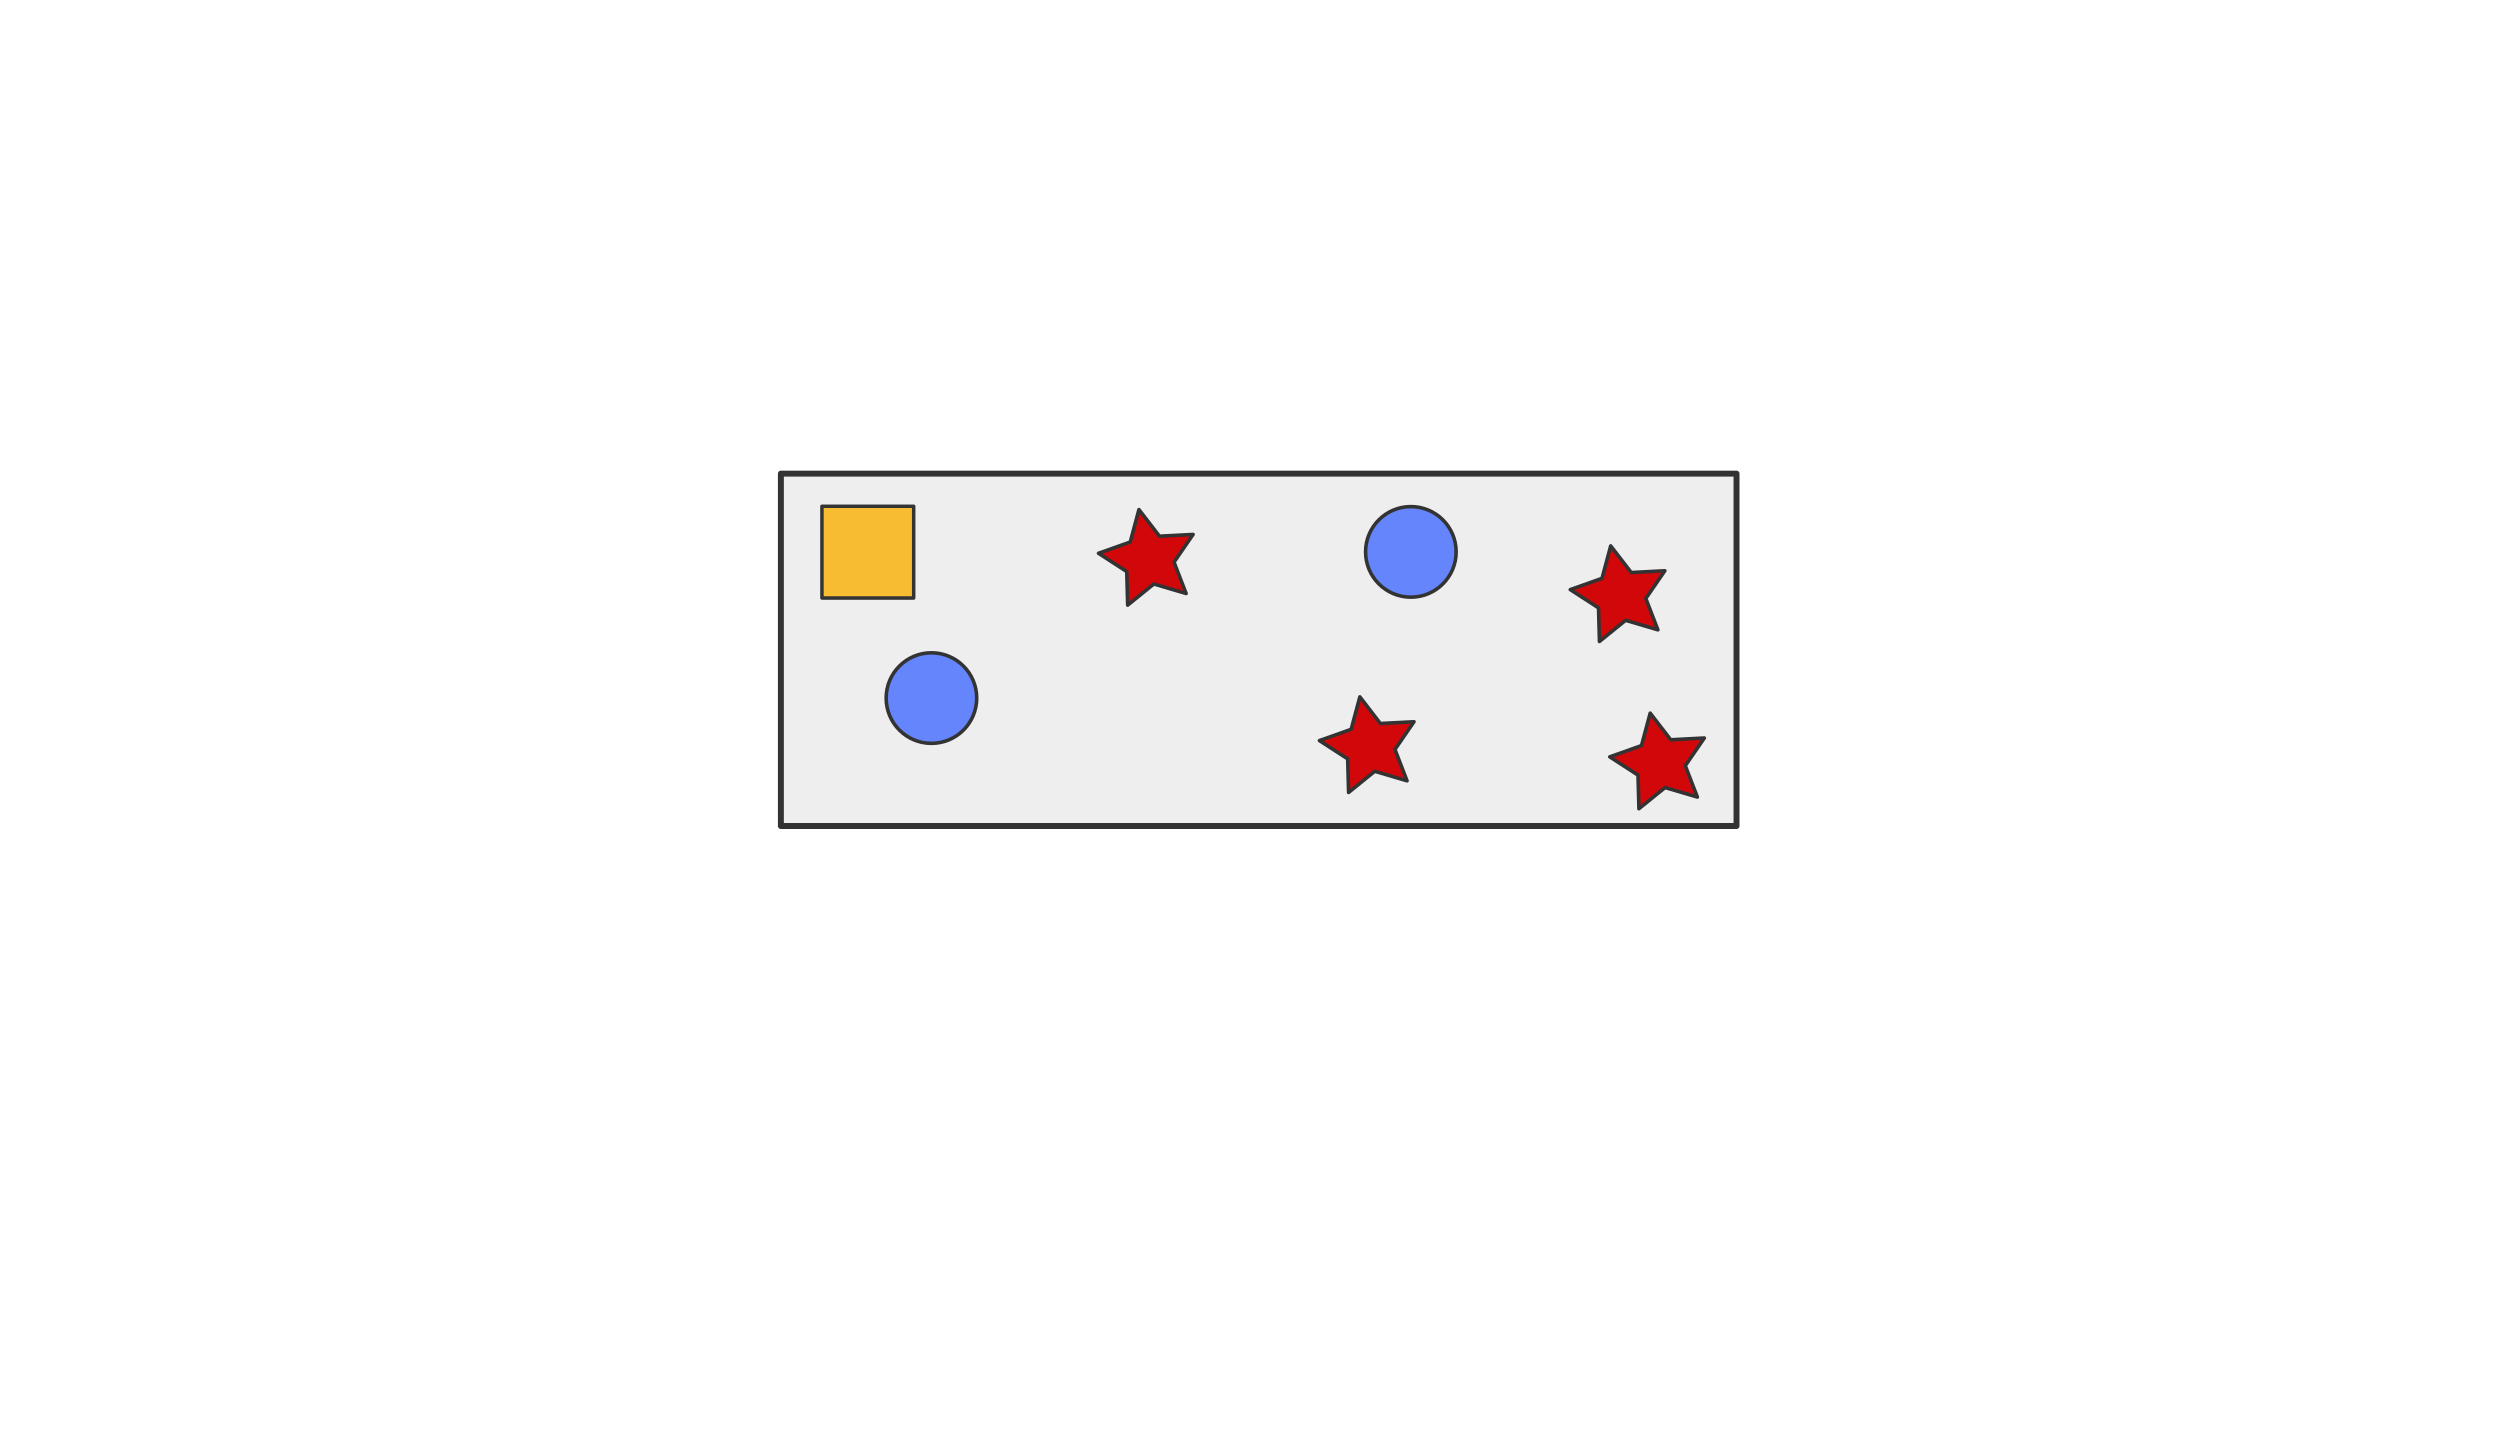
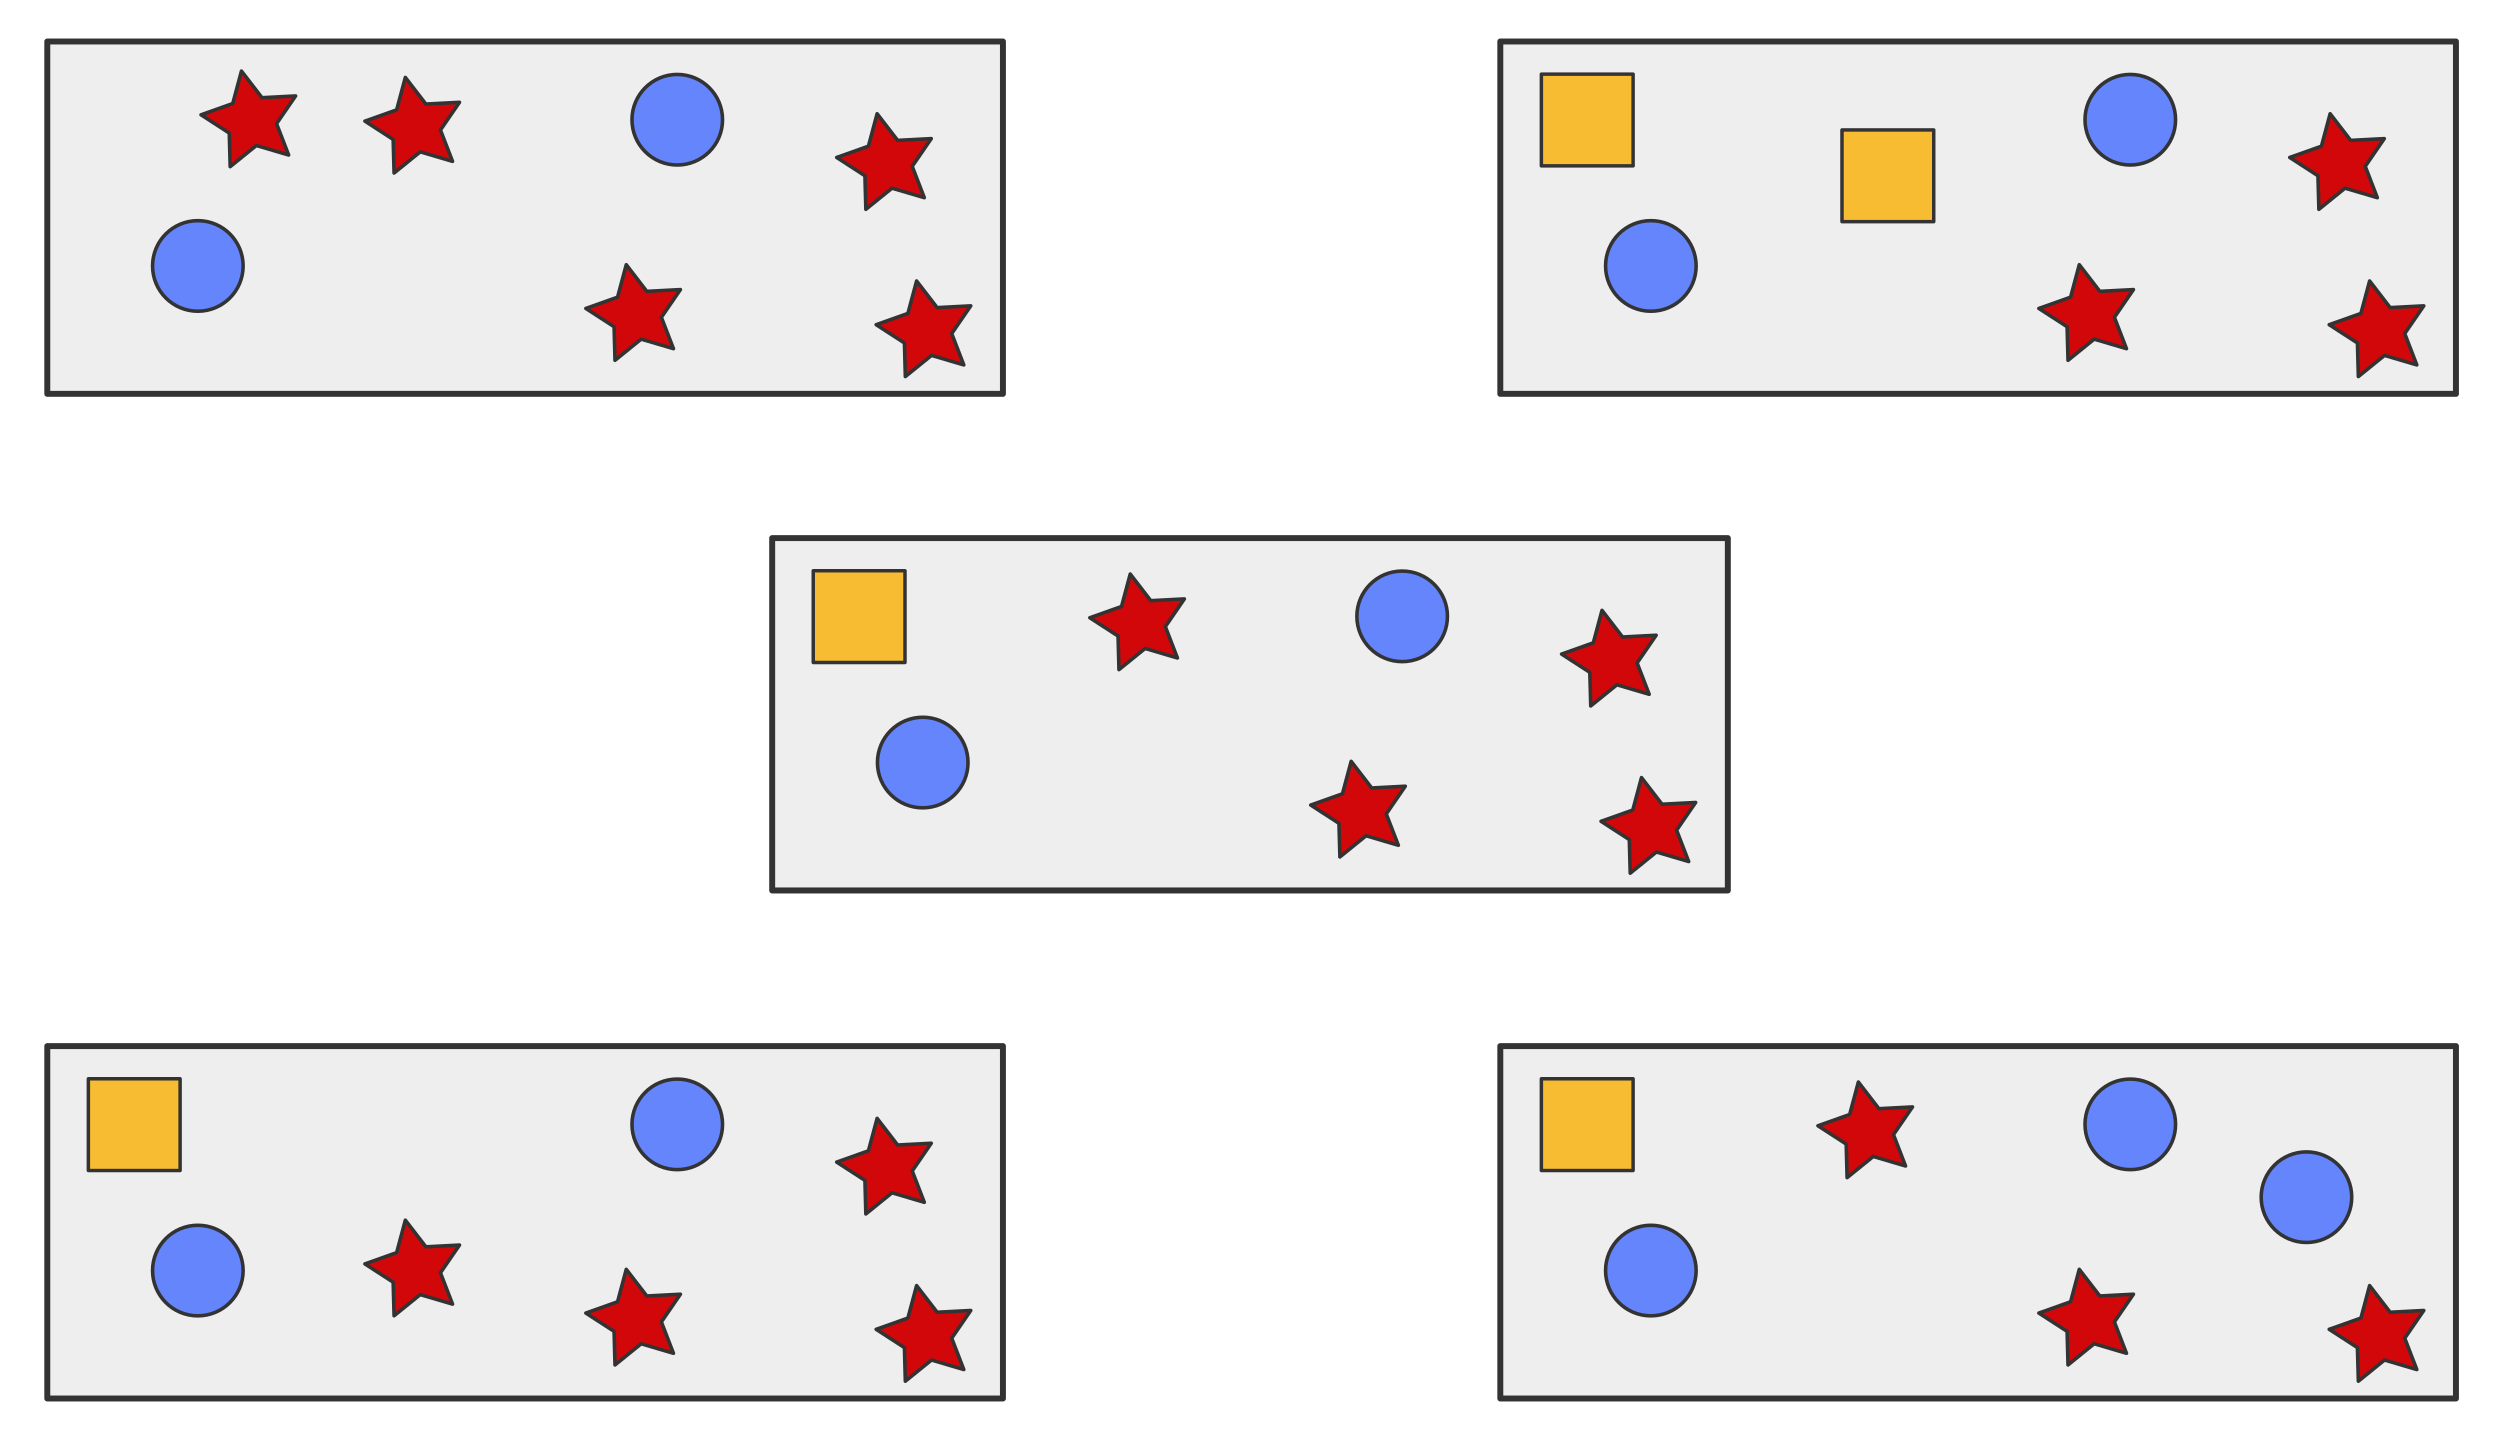
- <svg xmlns="http://www.w3.org/2000/svg" width="210mm" height="120mm" viewBox="0 0 210 120" version="1.1" id="svg8">
+ <svg xmlns="http://www.w3.org/2000/svg" id="svg8" version="1.1" viewBox="0 0 210 120" height="120mm" width="210mm">
  <defs id="defs2" />
  <g id="layer1">
-     <rect style="fill:#eeeeee;fill-opacity:1;stroke:#333333;stroke-width:0.5;stroke-linecap:round;stroke-linejoin:round;stroke-miterlimit:4;stroke-dasharray:none;stroke-opacity:1" id="rect833" width="80.274" height="29.599" x="65.594" y="39.785" />
-     <circle r="3.804" cy="58.639" cx="78.24" id="path871" style="fill:#6485fb;fill-opacity:1;stroke:#333333;stroke-width:0.3;stroke-linecap:round;stroke-linejoin:round;stroke-miterlimit:4;stroke-dasharray:none;stroke-opacity:1" />
-     <path transform="matrix(1.174145,0,0,1.171952,48.82988,-3.738764)" d="m 43.27,45.731 -2.311,-0.682 -1.872,1.517 -0.066,-2.408 -2.021,-1.311 2.27,-0.807 0.623,-2.327 1.469,1.91 2.406,-0.127 -1.363,1.987 z" id="path894" style="fill:#d20709;fill-opacity:1;stroke:#333333;stroke-width:0.256;stroke-linecap:round;stroke-linejoin:round;stroke-miterlimit:4;stroke-dasharray:none;stroke-opacity:1" />
-     <rect y="42.528" x="69.043" height="7.707" width="7.707" id="rect898" style="fill:#f7bc31;fill-opacity:1;stroke:#333333;stroke-width:0.293;stroke-linecap:round;stroke-linejoin:round;stroke-miterlimit:4;stroke-dasharray:none;stroke-opacity:1" />
-     <circle style="fill:#6485fb;fill-opacity:1;stroke:#333333;stroke-width:0.3;stroke-linecap:round;stroke-linejoin:round;stroke-miterlimit:4;stroke-dasharray:none;stroke-opacity:1" id="path871-4" cx="118.512" cy="46.358" r="3.804" />
-     <path style="fill:#d20709;fill-opacity:1;stroke:#333333;stroke-width:0.256;stroke-linecap:round;stroke-linejoin:round;stroke-miterlimit:4;stroke-dasharray:none;stroke-opacity:1" id="path894-9" d="m 43.27,45.731 -2.311,-0.682 -1.872,1.517 -0.066,-2.408 -2.021,-1.311 2.27,-0.807 0.623,-2.327 1.469,1.91 2.406,-0.127 -1.363,1.987 z" transform="matrix(1.174145,0,0,1.171952,91.77564,13.36018)" />
-     <path style="fill:#d20709;fill-opacity:1;stroke:#333333;stroke-width:0.256;stroke-linecap:round;stroke-linejoin:round;stroke-miterlimit:4;stroke-dasharray:none;stroke-opacity:1" id="path894-8" d="m 43.27,45.731 -2.311,-0.682 -1.872,1.517 -0.066,-2.408 -2.021,-1.311 2.27,-0.807 0.623,-2.327 1.469,1.91 2.406,-0.127 -1.363,1.987 z" transform="matrix(1.174145,0,0,1.171952,88.45883,-0.6875186)" />
-     <path style="fill:#d20709;fill-opacity:1;stroke:#333333;stroke-width:0.256;stroke-linecap:round;stroke-linejoin:round;stroke-miterlimit:4;stroke-dasharray:none;stroke-opacity:1" id="path894-6" d="m 43.27,45.731 -2.311,-0.682 -1.872,1.517 -0.066,-2.408 -2.021,-1.311 2.27,-0.807 0.623,-2.327 1.469,1.91 2.406,-0.127 -1.363,1.987 z" transform="matrix(1.174145,0,0,1.171952,67.38728,11.99443)" />
+     <g transform="translate(-0.7307129,5.41513)" id="g854">
+       <rect style="fill:#eeeeee;fill-opacity:1;stroke:#333333;stroke-width:0.5;stroke-linecap:round;stroke-linejoin:round;stroke-miterlimit:4;stroke-dasharray:none;stroke-opacity:1" id="rect833" width="80.274" height="29.599" x="65.594" y="39.785" />
+       <circle r="3.804" cy="58.639" cx="78.24" id="path871" style="fill:#6485fb;fill-opacity:1;stroke:#333333;stroke-width:0.3;stroke-linecap:round;stroke-linejoin:round;stroke-miterlimit:4;stroke-dasharray:none;stroke-opacity:1" />
+       <path transform="matrix(1.174145,0,0,1.171952,48.82988,-3.738764)" d="m 43.27,45.731 -2.311,-0.682 -1.872,1.517 -0.066,-2.408 -2.021,-1.311 2.27,-0.807 0.623,-2.327 1.469,1.91 2.406,-0.127 -1.363,1.987 z" id="path894" style="fill:#d20709;fill-opacity:1;stroke:#333333;stroke-width:0.256;stroke-linecap:round;stroke-linejoin:round;stroke-miterlimit:4;stroke-dasharray:none;stroke-opacity:1" />
+       <rect y="42.528" x="69.043" height="7.707" width="7.707" id="rect898" style="fill:#f7bc31;fill-opacity:1;stroke:#333333;stroke-width:0.293;stroke-linecap:round;stroke-linejoin:round;stroke-miterlimit:4;stroke-dasharray:none;stroke-opacity:1" />
+       <circle style="fill:#6485fb;fill-opacity:1;stroke:#333333;stroke-width:0.3;stroke-linecap:round;stroke-linejoin:round;stroke-miterlimit:4;stroke-dasharray:none;stroke-opacity:1" id="path871-4" cx="118.512" cy="46.358" r="3.804" />
+       <path style="fill:#d20709;fill-opacity:1;stroke:#333333;stroke-width:0.256;stroke-linecap:round;stroke-linejoin:round;stroke-miterlimit:4;stroke-dasharray:none;stroke-opacity:1" id="path894-9" d="m 43.27,45.731 -2.311,-0.682 -1.872,1.517 -0.066,-2.408 -2.021,-1.311 2.27,-0.807 0.623,-2.327 1.469,1.91 2.406,-0.127 -1.363,1.987 z" transform="matrix(1.174145,0,0,1.171952,91.77564,13.36018)" />
+       <path style="fill:#d20709;fill-opacity:1;stroke:#333333;stroke-width:0.256;stroke-linecap:round;stroke-linejoin:round;stroke-miterlimit:4;stroke-dasharray:none;stroke-opacity:1" id="path894-8" d="m 43.27,45.731 -2.311,-0.682 -1.872,1.517 -0.066,-2.408 -2.021,-1.311 2.27,-0.807 0.623,-2.327 1.469,1.91 2.406,-0.127 -1.363,1.987 z" transform="matrix(1.174145,0,0,1.171952,88.45883,-0.6875186)" />
+       <path style="fill:#d20709;fill-opacity:1;stroke:#333333;stroke-width:0.256;stroke-linecap:round;stroke-linejoin:round;stroke-miterlimit:4;stroke-dasharray:none;stroke-opacity:1" id="path894-6" d="m 43.27,45.731 -2.311,-0.682 -1.872,1.517 -0.066,-2.408 -2.021,-1.311 2.27,-0.807 0.623,-2.327 1.469,1.91 2.406,-0.127 -1.363,1.987 z" transform="matrix(1.174145,0,0,1.171952,67.38728,11.99443)" />
+     </g>
+     <rect style="fill:#eeeeee;fill-opacity:1;stroke:#333333;stroke-width:0.5;stroke-linecap:round;stroke-linejoin:round;stroke-miterlimit:4;stroke-dasharray:none;stroke-opacity:1" id="rect833-9" width="80.274" height="29.599" x="3.972" y="3.485" />
+     <circle r="3.804" cy="22.339" cx="16.619" id="path871-1" style="fill:#6485fb;fill-opacity:1;stroke:#333333;stroke-width:0.3;stroke-linecap:round;stroke-linejoin:round;stroke-miterlimit:4;stroke-dasharray:none;stroke-opacity:1" />
+     <path transform="matrix(1.174145,0,0,1.171952,-12.79172,-40.03943)" id="path894-5" style="fill:#d20709;fill-opacity:1;stroke:#333333;stroke-width:0.256;stroke-linecap:round;stroke-linejoin:round;stroke-miterlimit:4;stroke-dasharray:none;stroke-opacity:1" d="m 43.27,45.731 -2.311,-0.682 -1.872,1.517 -0.066,-2.408 -2.021,-1.311 2.27,-0.807 0.623,-2.327 1.469,1.91 2.406,-0.127 -1.363,1.987 z" />
+     <circle style="fill:#6485fb;fill-opacity:1;stroke:#333333;stroke-width:0.3;stroke-linecap:round;stroke-linejoin:round;stroke-miterlimit:4;stroke-dasharray:none;stroke-opacity:1" id="path871-4-5" cx="56.89" cy="10.057" r="3.804" />
+     <path style="fill:#d20709;fill-opacity:1;stroke:#333333;stroke-width:0.256;stroke-linecap:round;stroke-linejoin:round;stroke-miterlimit:4;stroke-dasharray:none;stroke-opacity:1" id="path894-9-8" transform="matrix(1.174145,0,0,1.171952,30.15405,-22.94048)" d="m 43.27,45.731 -2.311,-0.682 -1.872,1.517 -0.066,-2.408 -2.021,-1.311 2.27,-0.807 0.623,-2.327 1.469,1.91 2.406,-0.127 -1.363,1.987 z" />
+     <path style="fill:#d20709;fill-opacity:1;stroke:#333333;stroke-width:0.256;stroke-linecap:round;stroke-linejoin:round;stroke-miterlimit:4;stroke-dasharray:none;stroke-opacity:1" id="path894-8-2" transform="matrix(1.174145,0,0,1.171952,26.83723,-36.98818)" d="m 43.27,45.731 -2.311,-0.682 -1.872,1.517 -0.066,-2.408 -2.021,-1.311 2.27,-0.807 0.623,-2.327 1.469,1.91 2.406,-0.127 -1.363,1.987 z" />
+     <path style="fill:#d20709;fill-opacity:1;stroke:#333333;stroke-width:0.256;stroke-linecap:round;stroke-linejoin:round;stroke-miterlimit:4;stroke-dasharray:none;stroke-opacity:1" id="path894-6-9" transform="matrix(1.174145,0,0,1.171952,5.765687,-24.30623)" d="m 43.27,45.731 -2.311,-0.682 -1.872,1.517 -0.066,-2.408 -2.021,-1.311 2.27,-0.807 0.623,-2.327 1.469,1.91 2.406,-0.127 -1.363,1.987 z" />
+     <rect y="87.873" x="3.972" height="29.599" width="80.274" id="rect833-9-2" style="fill:#eeeeee;fill-opacity:1;stroke:#333333;stroke-width:0.5;stroke-linecap:round;stroke-linejoin:round;stroke-miterlimit:4;stroke-dasharray:none;stroke-opacity:1" />
+     <circle style="fill:#6485fb;fill-opacity:1;stroke:#333333;stroke-width:0.3;stroke-linecap:round;stroke-linejoin:round;stroke-miterlimit:4;stroke-dasharray:none;stroke-opacity:1" id="path871-1-0" cx="16.619" cy="106.727" r="3.804" />
+     <path style="fill:#d20709;fill-opacity:1;stroke:#333333;stroke-width:0.256;stroke-linecap:round;stroke-linejoin:round;stroke-miterlimit:4;stroke-dasharray:none;stroke-opacity:1" id="path894-5-7" transform="matrix(1.174145,0,0,1.171952,-12.79172,55.95267)" d="m 43.27,45.731 -2.311,-0.682 -1.872,1.517 -0.066,-2.408 -2.021,-1.311 2.27,-0.807 0.623,-2.327 1.469,1.91 2.406,-0.127 -1.363,1.987 z" />
+     <rect style="fill:#f7bc31;fill-opacity:1;stroke:#333333;stroke-width:0.293;stroke-linecap:round;stroke-linejoin:round;stroke-miterlimit:4;stroke-dasharray:none;stroke-opacity:1" id="rect898-5-4" width="7.707" height="7.707" x="7.422" y="90.616" />
+     <circle r="3.804" cy="94.446" cx="56.89" id="path871-4-5-8" style="fill:#6485fb;fill-opacity:1;stroke:#333333;stroke-width:0.3;stroke-linecap:round;stroke-linejoin:round;stroke-miterlimit:4;stroke-dasharray:none;stroke-opacity:1" />
+     <path transform="matrix(1.174145,0,0,1.171952,30.15405,61.44817)" id="path894-9-8-5" style="fill:#d20709;fill-opacity:1;stroke:#333333;stroke-width:0.256;stroke-linecap:round;stroke-linejoin:round;stroke-miterlimit:4;stroke-dasharray:none;stroke-opacity:1" d="m 43.27,45.731 -2.311,-0.682 -1.872,1.517 -0.066,-2.408 -2.021,-1.311 2.27,-0.807 0.623,-2.327 1.469,1.91 2.406,-0.127 -1.363,1.987 z" />
+     <path transform="matrix(1.174145,0,0,1.171952,26.83723,47.40048)" id="path894-8-2-8" style="fill:#d20709;fill-opacity:1;stroke:#333333;stroke-width:0.256;stroke-linecap:round;stroke-linejoin:round;stroke-miterlimit:4;stroke-dasharray:none;stroke-opacity:1" d="m 43.27,45.731 -2.311,-0.682 -1.872,1.517 -0.066,-2.408 -2.021,-1.311 2.27,-0.807 0.623,-2.327 1.469,1.91 2.406,-0.127 -1.363,1.987 z" />
+     <path transform="matrix(1.174145,0,0,1.171952,5.765687,60.08243)" id="path894-6-9-3" style="fill:#d20709;fill-opacity:1;stroke:#333333;stroke-width:0.256;stroke-linecap:round;stroke-linejoin:round;stroke-miterlimit:4;stroke-dasharray:none;stroke-opacity:1" d="m 43.27,45.731 -2.311,-0.682 -1.872,1.517 -0.066,-2.408 -2.021,-1.311 2.27,-0.807 0.623,-2.327 1.469,1.91 2.406,-0.127 -1.363,1.987 z" />
+     <rect y="3.485" x="126.026" height="29.599" width="80.274" id="rect833-9-4" style="fill:#eeeeee;fill-opacity:1;stroke:#333333;stroke-width:0.5;stroke-linecap:round;stroke-linejoin:round;stroke-miterlimit:4;stroke-dasharray:none;stroke-opacity:1" />
+     <circle style="fill:#6485fb;fill-opacity:1;stroke:#333333;stroke-width:0.3;stroke-linecap:round;stroke-linejoin:round;stroke-miterlimit:4;stroke-dasharray:none;stroke-opacity:1" id="path871-1-3" cx="138.672" cy="22.339" r="3.804" />
+     <rect style="fill:#f7bc31;fill-opacity:1;stroke:#333333;stroke-width:0.293;stroke-linecap:round;stroke-linejoin:round;stroke-miterlimit:4;stroke-dasharray:none;stroke-opacity:1" id="rect898-5-40" width="7.707" height="7.707" x="129.475" y="6.227" />
+     <circle r="3.804" cy="10.057" cx="178.944" id="path871-4-5-0" style="fill:#6485fb;fill-opacity:1;stroke:#333333;stroke-width:0.3;stroke-linecap:round;stroke-linejoin:round;stroke-miterlimit:4;stroke-dasharray:none;stroke-opacity:1" />
+     <path transform="matrix(1.174145,0,0,1.171952,152.2077,-22.94048)" id="path894-9-8-9" style="fill:#d20709;fill-opacity:1;stroke:#333333;stroke-width:0.256;stroke-linecap:round;stroke-linejoin:round;stroke-miterlimit:4;stroke-dasharray:none;stroke-opacity:1" d="m 43.27,45.731 -2.311,-0.682 -1.872,1.517 -0.066,-2.408 -2.021,-1.311 2.27,-0.807 0.623,-2.327 1.469,1.91 2.406,-0.127 -1.363,1.987 z" />
+     <path transform="matrix(1.174145,0,0,1.171952,148.8909,-36.98818)" id="path894-8-2-3" style="fill:#d20709;fill-opacity:1;stroke:#333333;stroke-width:0.256;stroke-linecap:round;stroke-linejoin:round;stroke-miterlimit:4;stroke-dasharray:none;stroke-opacity:1" d="m 43.27,45.731 -2.311,-0.682 -1.872,1.517 -0.066,-2.408 -2.021,-1.311 2.27,-0.807 0.623,-2.327 1.469,1.91 2.406,-0.127 -1.363,1.987 z" />
+     <path transform="matrix(1.174145,0,0,1.171952,127.8194,-24.30623)" id="path894-6-9-7" style="fill:#d20709;fill-opacity:1;stroke:#333333;stroke-width:0.256;stroke-linecap:round;stroke-linejoin:round;stroke-miterlimit:4;stroke-dasharray:none;stroke-opacity:1" d="m 43.27,45.731 -2.311,-0.682 -1.872,1.517 -0.066,-2.408 -2.021,-1.311 2.27,-0.807 0.623,-2.327 1.469,1.91 2.406,-0.127 -1.363,1.987 z" />
+     <rect style="fill:#eeeeee;fill-opacity:1;stroke:#333333;stroke-width:0.5;stroke-linecap:round;stroke-linejoin:round;stroke-miterlimit:4;stroke-dasharray:none;stroke-opacity:1" id="rect833-9-2-7" width="80.274" height="29.599" x="126.026" y="87.873" />
+     <circle r="3.804" cy="106.727" cx="138.672" id="path871-1-0-2" style="fill:#6485fb;fill-opacity:1;stroke:#333333;stroke-width:0.3;stroke-linecap:round;stroke-linejoin:round;stroke-miterlimit:4;stroke-dasharray:none;stroke-opacity:1" />
+     <path transform="matrix(1.174145,0,0,1.171952,109.262,44.34923)" id="path894-5-7-9" style="fill:#d20709;fill-opacity:1;stroke:#333333;stroke-width:0.256;stroke-linecap:round;stroke-linejoin:round;stroke-miterlimit:4;stroke-dasharray:none;stroke-opacity:1" d="m 43.27,45.731 -2.311,-0.682 -1.872,1.517 -0.066,-2.408 -2.021,-1.311 2.27,-0.807 0.623,-2.327 1.469,1.91 2.406,-0.127 -1.363,1.987 z" />
+     <rect y="90.616" x="129.475" height="7.707" width="7.707" id="rect898-5-4-7" style="fill:#f7bc31;fill-opacity:1;stroke:#333333;stroke-width:0.293;stroke-linecap:round;stroke-linejoin:round;stroke-miterlimit:4;stroke-dasharray:none;stroke-opacity:1" />
+     <circle style="fill:#6485fb;fill-opacity:1;stroke:#333333;stroke-width:0.3;stroke-linecap:round;stroke-linejoin:round;stroke-miterlimit:4;stroke-dasharray:none;stroke-opacity:1" id="path871-4-5-8-5" cx="178.944" cy="94.446" r="3.804" />
+     <path style="fill:#d20709;fill-opacity:1;stroke:#333333;stroke-width:0.256;stroke-linecap:round;stroke-linejoin:round;stroke-miterlimit:4;stroke-dasharray:none;stroke-opacity:1" id="path894-9-8-5-6" transform="matrix(1.174145,0,0,1.171952,152.2077,61.44817)" d="m 43.27,45.731 -2.311,-0.682 -1.872,1.517 -0.066,-2.408 -2.021,-1.311 2.27,-0.807 0.623,-2.327 1.469,1.91 2.406,-0.127 -1.363,1.987 z" />
+     <path style="fill:#d20709;fill-opacity:1;stroke:#333333;stroke-width:0.256;stroke-linecap:round;stroke-linejoin:round;stroke-miterlimit:4;stroke-dasharray:none;stroke-opacity:1" id="path894-6-9-3-3" transform="matrix(1.174145,0,0,1.171952,127.8194,60.08243)" d="m 43.27,45.731 -2.311,-0.682 -1.872,1.517 -0.066,-2.408 -2.021,-1.311 2.27,-0.807 0.623,-2.327 1.469,1.91 2.406,-0.127 -1.363,1.987 z" />
+     <path d="m 43.27,45.731 -2.311,-0.682 -1.872,1.517 -0.066,-2.408 -2.021,-1.311 2.27,-0.807 0.623,-2.327 1.469,1.91 2.406,-0.127 -1.363,1.987 z" style="fill:#d20709;fill-opacity:1;stroke:#333333;stroke-width:0.256;stroke-linecap:round;stroke-linejoin:round;stroke-miterlimit:4;stroke-dasharray:none;stroke-opacity:1" id="path894-5-9" transform="matrix(1.174145,0,0,1.171952,-26.55858,-40.57264)" />
+     <rect y="10.914" x="154.727" height="7.707" width="7.707" id="rect898-5-40-9" style="fill:#f7bc31;fill-opacity:1;stroke:#333333;stroke-width:0.293;stroke-linecap:round;stroke-linejoin:round;stroke-miterlimit:4;stroke-dasharray:none;stroke-opacity:1" />
+     <circle r="3.804" cy="100.563" cx="193.742" id="path871-4-5-8-5-0" style="fill:#6485fb;fill-opacity:1;stroke:#333333;stroke-width:0.3;stroke-linecap:round;stroke-linejoin:round;stroke-miterlimit:4;stroke-dasharray:none;stroke-opacity:1" />
  </g>
</svg>
